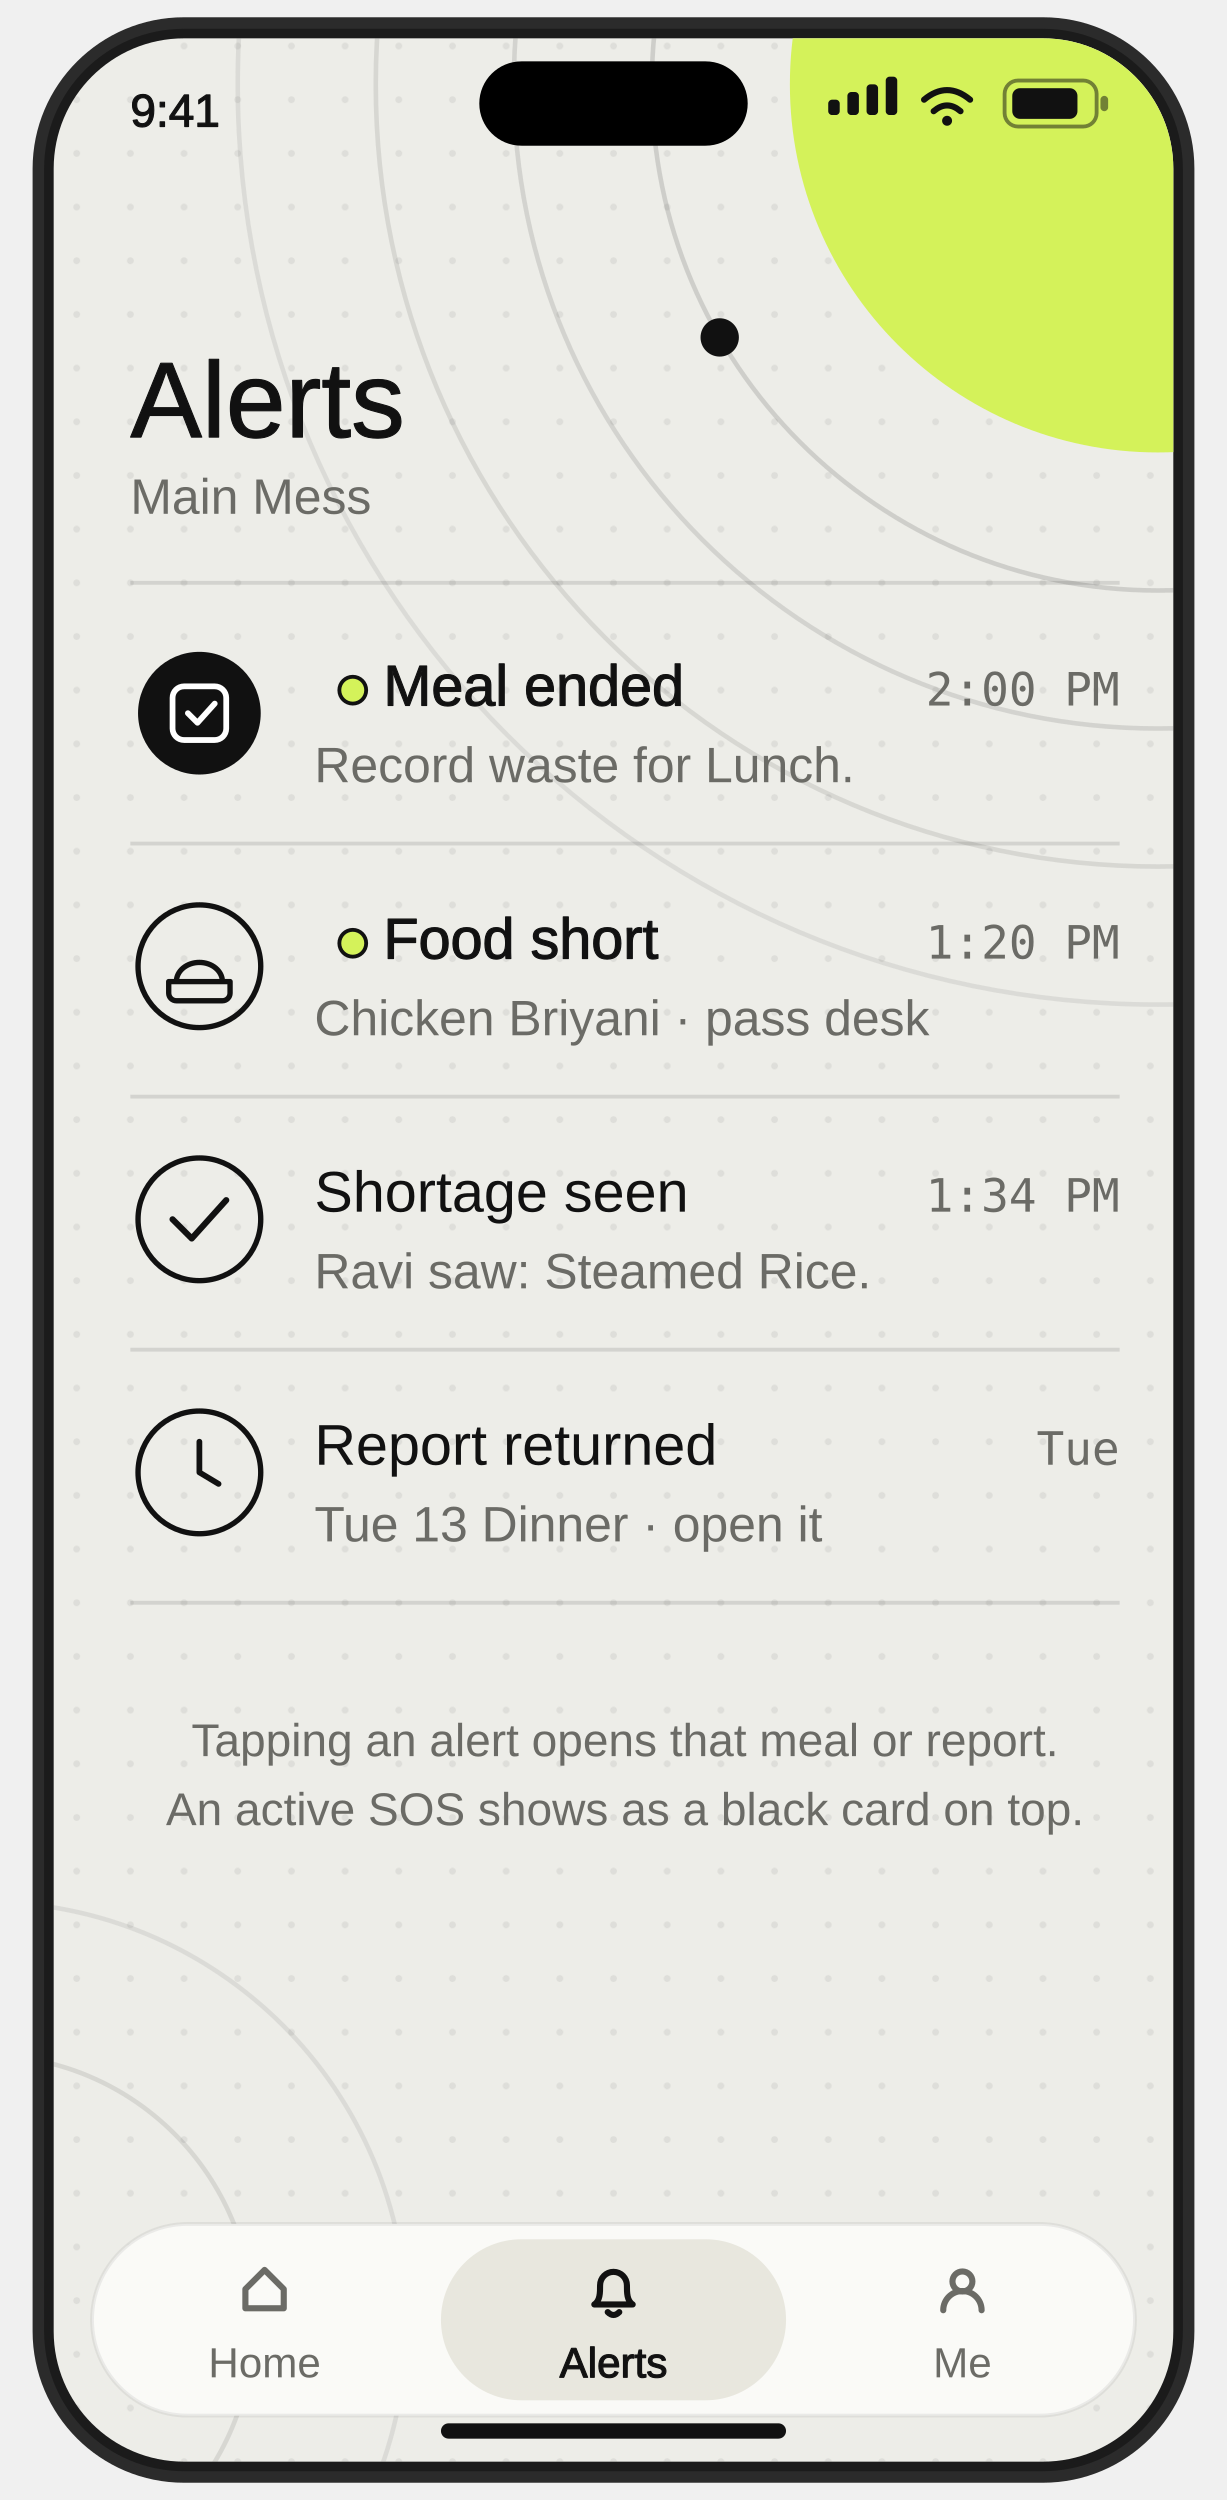
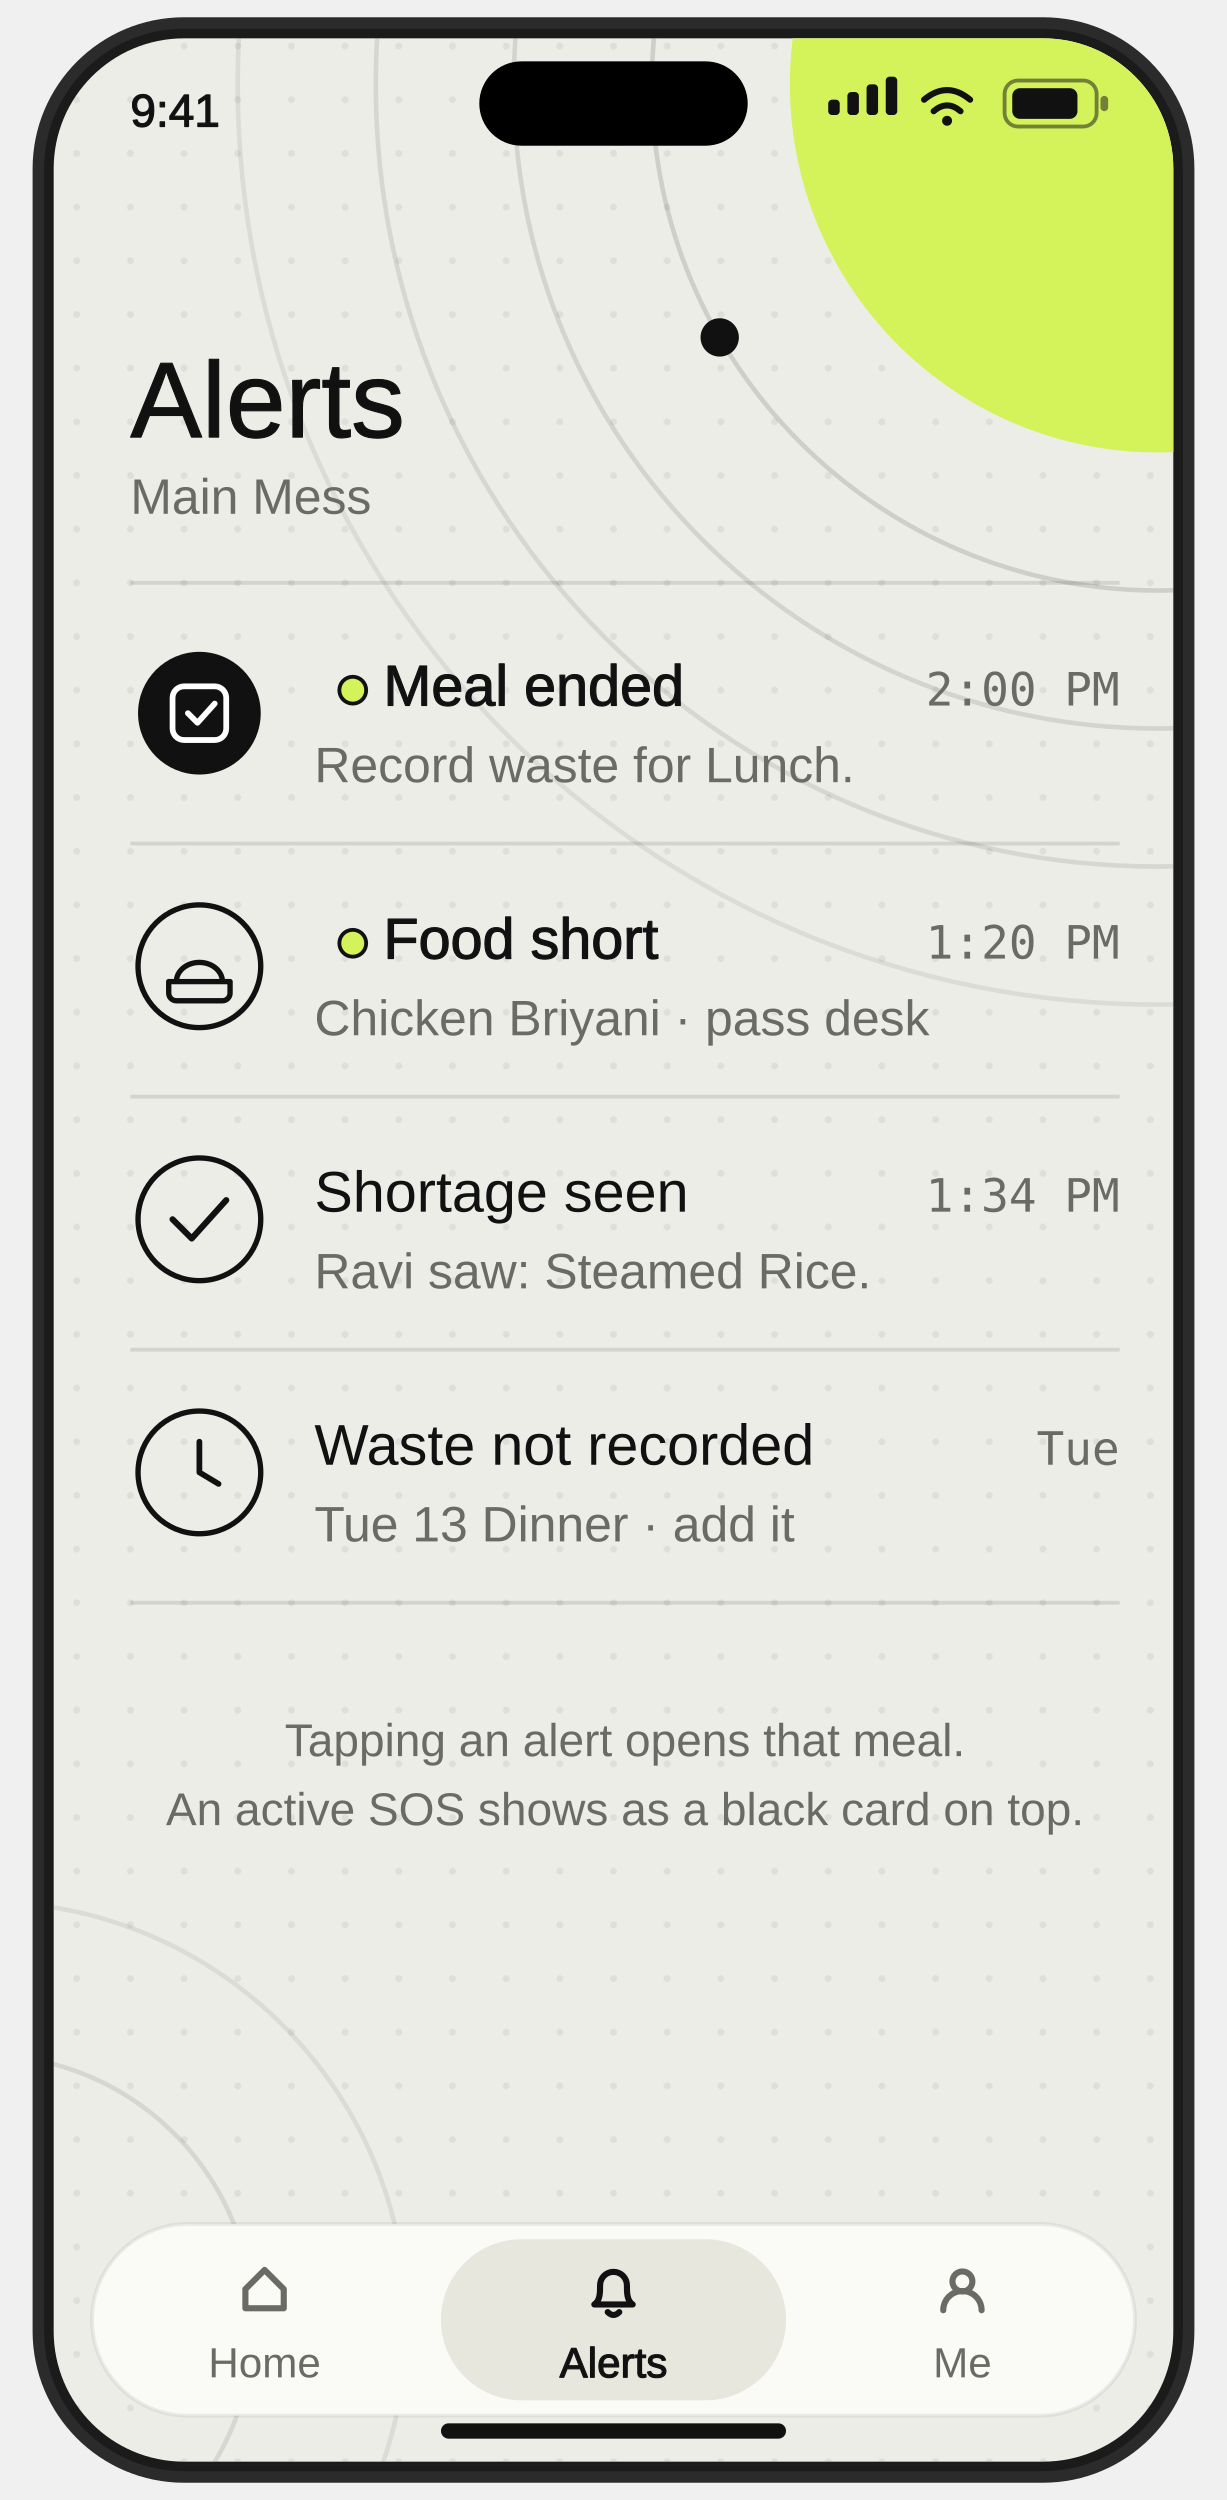
<svg xmlns="http://www.w3.org/2000/svg" viewBox="10 4 320 652" width="320" height="652">
  <defs>
    <clipPath id="scr">
      <rect x="24" y="14" width="292" height="632" rx="34" />
    </clipPath>
    <pattern id="dots" width="14" height="14" patternUnits="userSpaceOnUse">
      <circle cx="2" cy="2" r="0.9" fill="#111111" fill-opacity="0.07" />
    </pattern>
  </defs>
  <rect x="20" y="10" width="300" height="640" rx="38" fill="#1B1B1B" stroke="#2B2B2B" stroke-width="3" />
  <g clip-path="url(#scr)">
    <rect x="24" y="14" width="292" height="632" rx="0" fill="#EDEDE8" />
    <rect x="24" y="14" width="292" height="632" rx="0" fill="url(#dots)" />
    <circle cx="312" cy="26" r="96" fill="#D4F25A" />
    <circle cx="312" cy="26" r="132" fill="none" stroke="#111111" stroke-width="1.2" stroke-opacity="0.14" />
    <circle cx="312" cy="26" r="168" fill="none" stroke="#111111" stroke-width="1.2" stroke-opacity="0.12" />
    <circle cx="312" cy="26" r="204" fill="none" stroke="#111111" stroke-width="1.2" stroke-opacity="0.1" />
    <circle cx="312" cy="26" r="240" fill="none" stroke="#111111" stroke-width="1.2" stroke-opacity="0.08" />
    <circle cx="197.7" cy="92" r="5" fill="#111111" />
    <circle cx="6" cy="610" r="70" fill="none" stroke="#111111" stroke-width="1.2" stroke-opacity="0.1" />
    <circle cx="6" cy="610" r="110" fill="none" stroke="#111111" stroke-width="1.2" stroke-opacity="0.08" />
  </g>
  <rect x="135" y="20" width="70" height="22" rx="11" fill="#000000" />
  <text x="44" y="37" text-anchor="start" style="font-family:'Liberation Sans', Arial, sans-serif;font-size:12px;fill:#111111;stroke:#111111;stroke-width:0.3px;stroke-linejoin:round;">9:41</text>
  <rect x="226" y="30" width="3" height="4" rx="1" fill="#111111" />
  <rect x="231" y="28" width="3" height="6" rx="1" fill="#111111" />
  <rect x="236" y="26" width="3" height="8" rx="1" fill="#111111" />
  <rect x="241" y="24" width="3" height="10" rx="1" fill="#111111" />
  <path d="M251 30 Q257 25 263 30" fill="none" stroke="#111111" stroke-width="1.6" stroke-linecap="round" stroke-linejoin="round" />
  <path d="M253.5 33 Q257 30 260.5 33" fill="none" stroke="#111111" stroke-width="1.6" stroke-linecap="round" stroke-linejoin="round" />
  <circle cx="257" cy="35.5" r="1.3" fill="#111111" />
  <rect x="272" y="25" width="24" height="12" rx="3.5" fill="none" stroke="#111111" stroke-width="1" stroke-opacity="0.5" />
  <rect x="274" y="27" width="17" height="8" rx="2" fill="#111111" />
  <rect x="297" y="29" width="2" height="4" rx="1" fill="#111111" fill-opacity="0.5" />
  <rect x="125" y="636" width="90" height="4" rx="2" fill="#111111" />
  <text x="44" y="118" text-anchor="start" style="font-family:'Liberation Sans', Arial, sans-serif;font-size:28px;fill:#111111;stroke:#111111;stroke-width:0.3px;stroke-linejoin:round;">Alerts</text>
  <text x="44" y="138" text-anchor="start" style="font-family:'Liberation Sans', Arial, sans-serif;font-size:13px;fill:#6B6B66;">Main Mess</text>
  <line x1="44" y1="156" x2="302" y2="156" stroke="#111111" stroke-width="1" stroke-linecap="butt" stroke-opacity="0.12" />
  <circle cx="62" cy="190" r="16" fill="#111111" />
  <rect x="55" y="183" width="14" height="14" rx="3" fill="none" stroke="#FFFFFF" stroke-width="1.5" />
  <path d="M59 190 L61.5 192.5 L66 187.5" fill="none" stroke="#FFFFFF" stroke-width="1.5" stroke-linecap="round" stroke-linejoin="round" />
  <circle cx="102" cy="184" r="3.5" fill="#D4F25A" stroke="#111111" stroke-width="1" />
  <text x="110" y="188" text-anchor="start" style="font-family:'Liberation Sans', Arial, sans-serif;font-size:15px;fill:#111111;stroke:#111111;stroke-width:0.3px;stroke-linejoin:round;">Meal ended</text>
  <text x="302" y="188" text-anchor="end" style="font-family:'DejaVu Sans Mono', monospace;font-size:12px;fill:#6B6B66;">2:00 PM</text>
  <text x="92" y="208" text-anchor="start" style="font-family:'Liberation Sans', Arial, sans-serif;font-size:13px;fill:#6B6B66;">Record waste for Lunch.</text>
  <line x1="44" y1="224" x2="302" y2="224" stroke="#111111" stroke-width="1" stroke-linecap="butt" stroke-opacity="0.12" />
  <circle cx="62" cy="256" r="16" fill="none" stroke="#111111" stroke-width="1.4" />
  <path d="M54 260 H70 V263 A2 2 0 0 1 68 265 H56 A2 2 0 0 1 54 263 Z M56 260 A6 5 0 0 1 68 260" fill="none" stroke="#111111" stroke-width="1.4" stroke-linecap="round" stroke-linejoin="round" />
  <circle cx="102" cy="250" r="3.5" fill="#D4F25A" stroke="#111111" stroke-width="1" />
  <text x="110" y="254" text-anchor="start" style="font-family:'Liberation Sans', Arial, sans-serif;font-size:15px;fill:#111111;stroke:#111111;stroke-width:0.3px;stroke-linejoin:round;">Food short</text>
  <text x="302" y="254" text-anchor="end" style="font-family:'DejaVu Sans Mono', monospace;font-size:12px;fill:#6B6B66;">1:20 PM</text>
  <text x="92" y="274" text-anchor="start" style="font-family:'Liberation Sans', Arial, sans-serif;font-size:13px;fill:#6B6B66;">Chicken Briyani · pass desk</text>
  <line x1="44" y1="290" x2="302" y2="290" stroke="#111111" stroke-width="1" stroke-linecap="butt" stroke-opacity="0.12" />
  <circle cx="62" cy="322" r="16" fill="none" stroke="#111111" stroke-width="1.4" />
  <path d="M55 322 L60 327 L69 317" fill="none" stroke="#111111" stroke-width="1.6" stroke-linecap="round" stroke-linejoin="round" />
  <text x="92" y="320" text-anchor="start" style="font-family:'Liberation Sans', Arial, sans-serif;font-size:15px;fill:#111111;">Shortage seen</text>
  <text x="302" y="320" text-anchor="end" style="font-family:'DejaVu Sans Mono', monospace;font-size:12px;fill:#6B6B66;">1:34 PM</text>
  <text x="92" y="340" text-anchor="start" style="font-family:'Liberation Sans', Arial, sans-serif;font-size:13px;fill:#6B6B66;">Ravi saw: Steamed Rice.</text>
  <line x1="44" y1="356" x2="302" y2="356" stroke="#111111" stroke-width="1" stroke-linecap="butt" stroke-opacity="0.12" />
  <circle cx="62" cy="388" r="16" fill="none" stroke="#111111" stroke-width="1.4" />
  <path d="M62 380 V388 L67 391" fill="none" stroke="#111111" stroke-width="1.5" stroke-linecap="round" stroke-linejoin="round" />
-   <text x="92" y="386" text-anchor="start" style="font-family:'Liberation Sans', Arial, sans-serif;font-size:15px;fill:#111111;">Report returned</text>
+   <text x="92" y="386" text-anchor="start" style="font-family:'Liberation Sans', Arial, sans-serif;font-size:15px;fill:#111111;">Waste not recorded</text>
  <text x="302" y="386" text-anchor="end" style="font-family:'DejaVu Sans Mono', monospace;font-size:12px;fill:#6B6B66;">Tue</text>
-   <text x="92" y="406" text-anchor="start" style="font-family:'Liberation Sans', Arial, sans-serif;font-size:13px;fill:#6B6B66;">Tue 13 Dinner · open it</text>
+   <text x="92" y="406" text-anchor="start" style="font-family:'Liberation Sans', Arial, sans-serif;font-size:13px;fill:#6B6B66;">Tue 13 Dinner · add it</text>
  <line x1="44" y1="422" x2="302" y2="422" stroke="#111111" stroke-width="1" stroke-linecap="butt" stroke-opacity="0.12" />
-   <text x="173" y="462" text-anchor="middle" style="font-family:'Liberation Sans', Arial, sans-serif;font-size:12px;fill:#6B6B66;">Tapping an alert opens that meal or report.</text>
+   <text x="173" y="462" text-anchor="middle" style="font-family:'Liberation Sans', Arial, sans-serif;font-size:12px;fill:#6B6B66;">Tapping an alert opens that meal.</text>
  <text x="173" y="480" text-anchor="middle" style="font-family:'Liberation Sans', Arial, sans-serif;font-size:12px;fill:#6B6B66;">An active SOS shows as a black card on top.</text>
  <rect x="34" y="584" width="272" height="50" rx="25" fill="#FAFAF7" stroke="#111111" stroke-width="1" stroke-opacity="0.07" />
  <rect x="125" y="588" width="90" height="42" rx="21" fill="#E8E7DE" />
  <g transform="translate(72,594)">
    <path d="M2 7 L7 2 L12 7 V12 H2 Z" fill="none" stroke="#6B6B66" stroke-width="1.6" stroke-linecap="round" stroke-linejoin="round" />
  </g>
  <text x="79" y="624" text-anchor="middle" style="font-family:'Liberation Sans', Arial, sans-serif;font-size:11px;fill:#6B6B66;">Home</text>
  <g transform="translate(163,594)">
    <path d="M2 11 H12 C10.5 10 10.5 8 10.5 6 A3.5 3.5 0 0 0 3.5 6 C3.5 8 3.5 10 2 11 Z M5.5 13 Q7 14.5 8.5 13" fill="none" stroke="#111111" stroke-width="1.6" stroke-linecap="round" stroke-linejoin="round" />
  </g>
  <text x="170" y="624" text-anchor="middle" style="font-family:'Liberation Sans', Arial, sans-serif;font-size:11px;fill:#111111;stroke:#111111;stroke-width:0.3px;stroke-linejoin:round;">Alerts</text>
  <g transform="translate(254,594)">
    <circle cx="7" cy="5" r="2.6" fill="none" stroke="#6B6B66" stroke-width="1.6" />
    <path d="M2 12.5 A5 5 0 0 1 12 12.5" fill="none" stroke="#6B6B66" stroke-width="1.6" stroke-linecap="round" stroke-linejoin="round" />
  </g>
  <text x="261" y="624" text-anchor="middle" style="font-family:'Liberation Sans', Arial, sans-serif;font-size:11px;fill:#6B6B66;">Me</text>
</svg>
